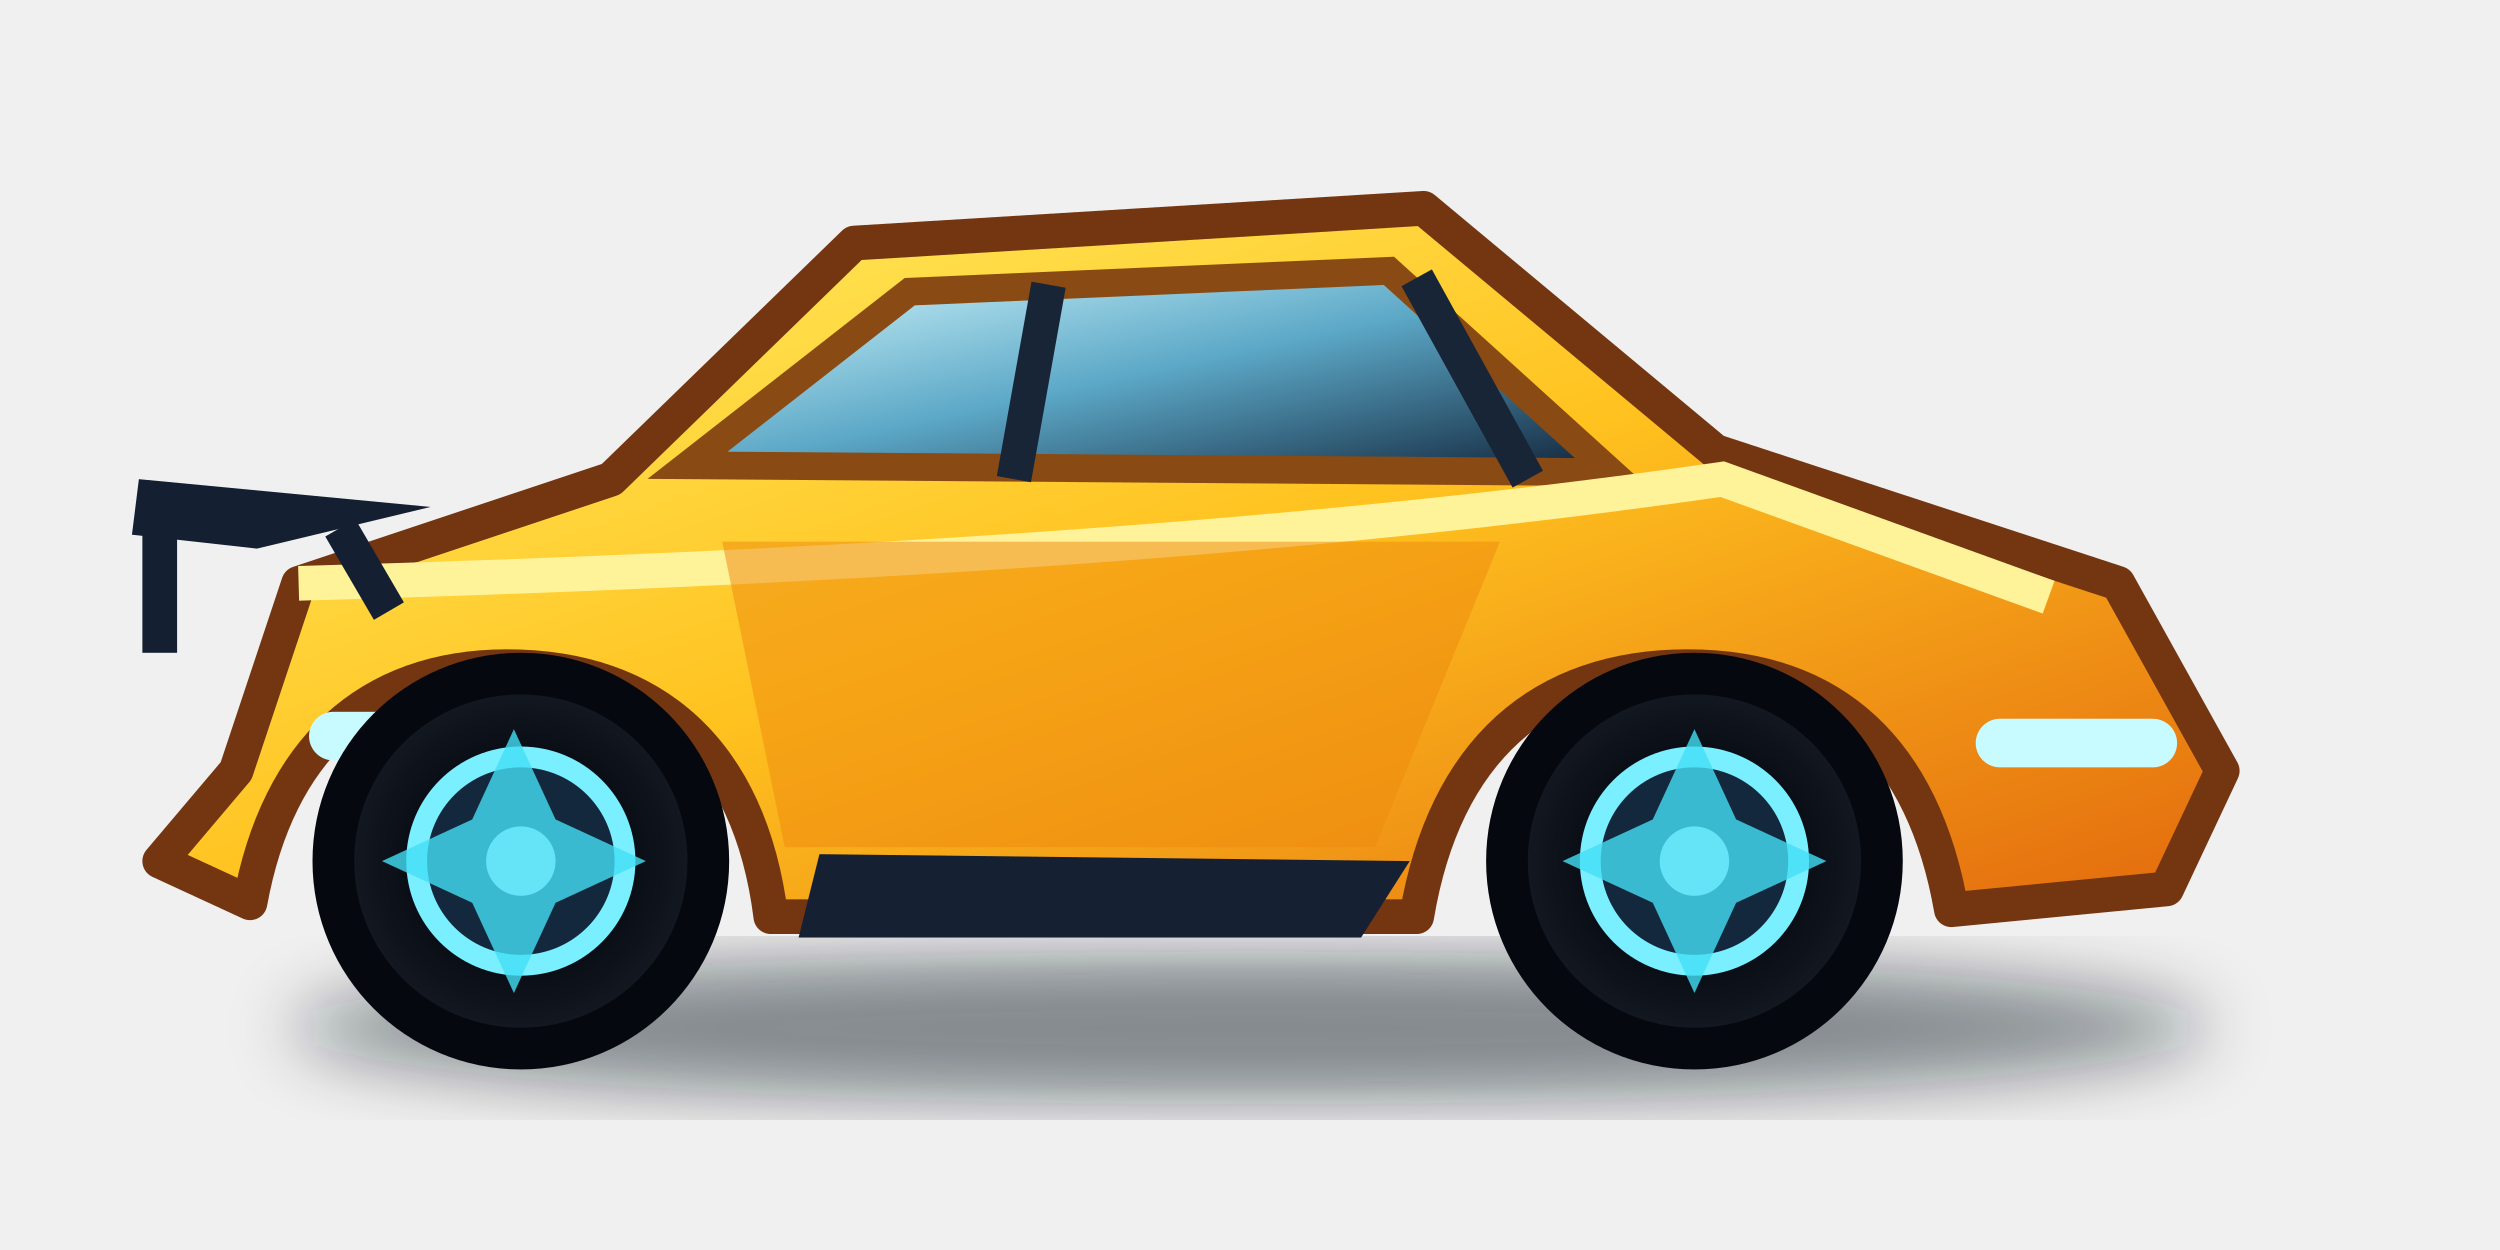
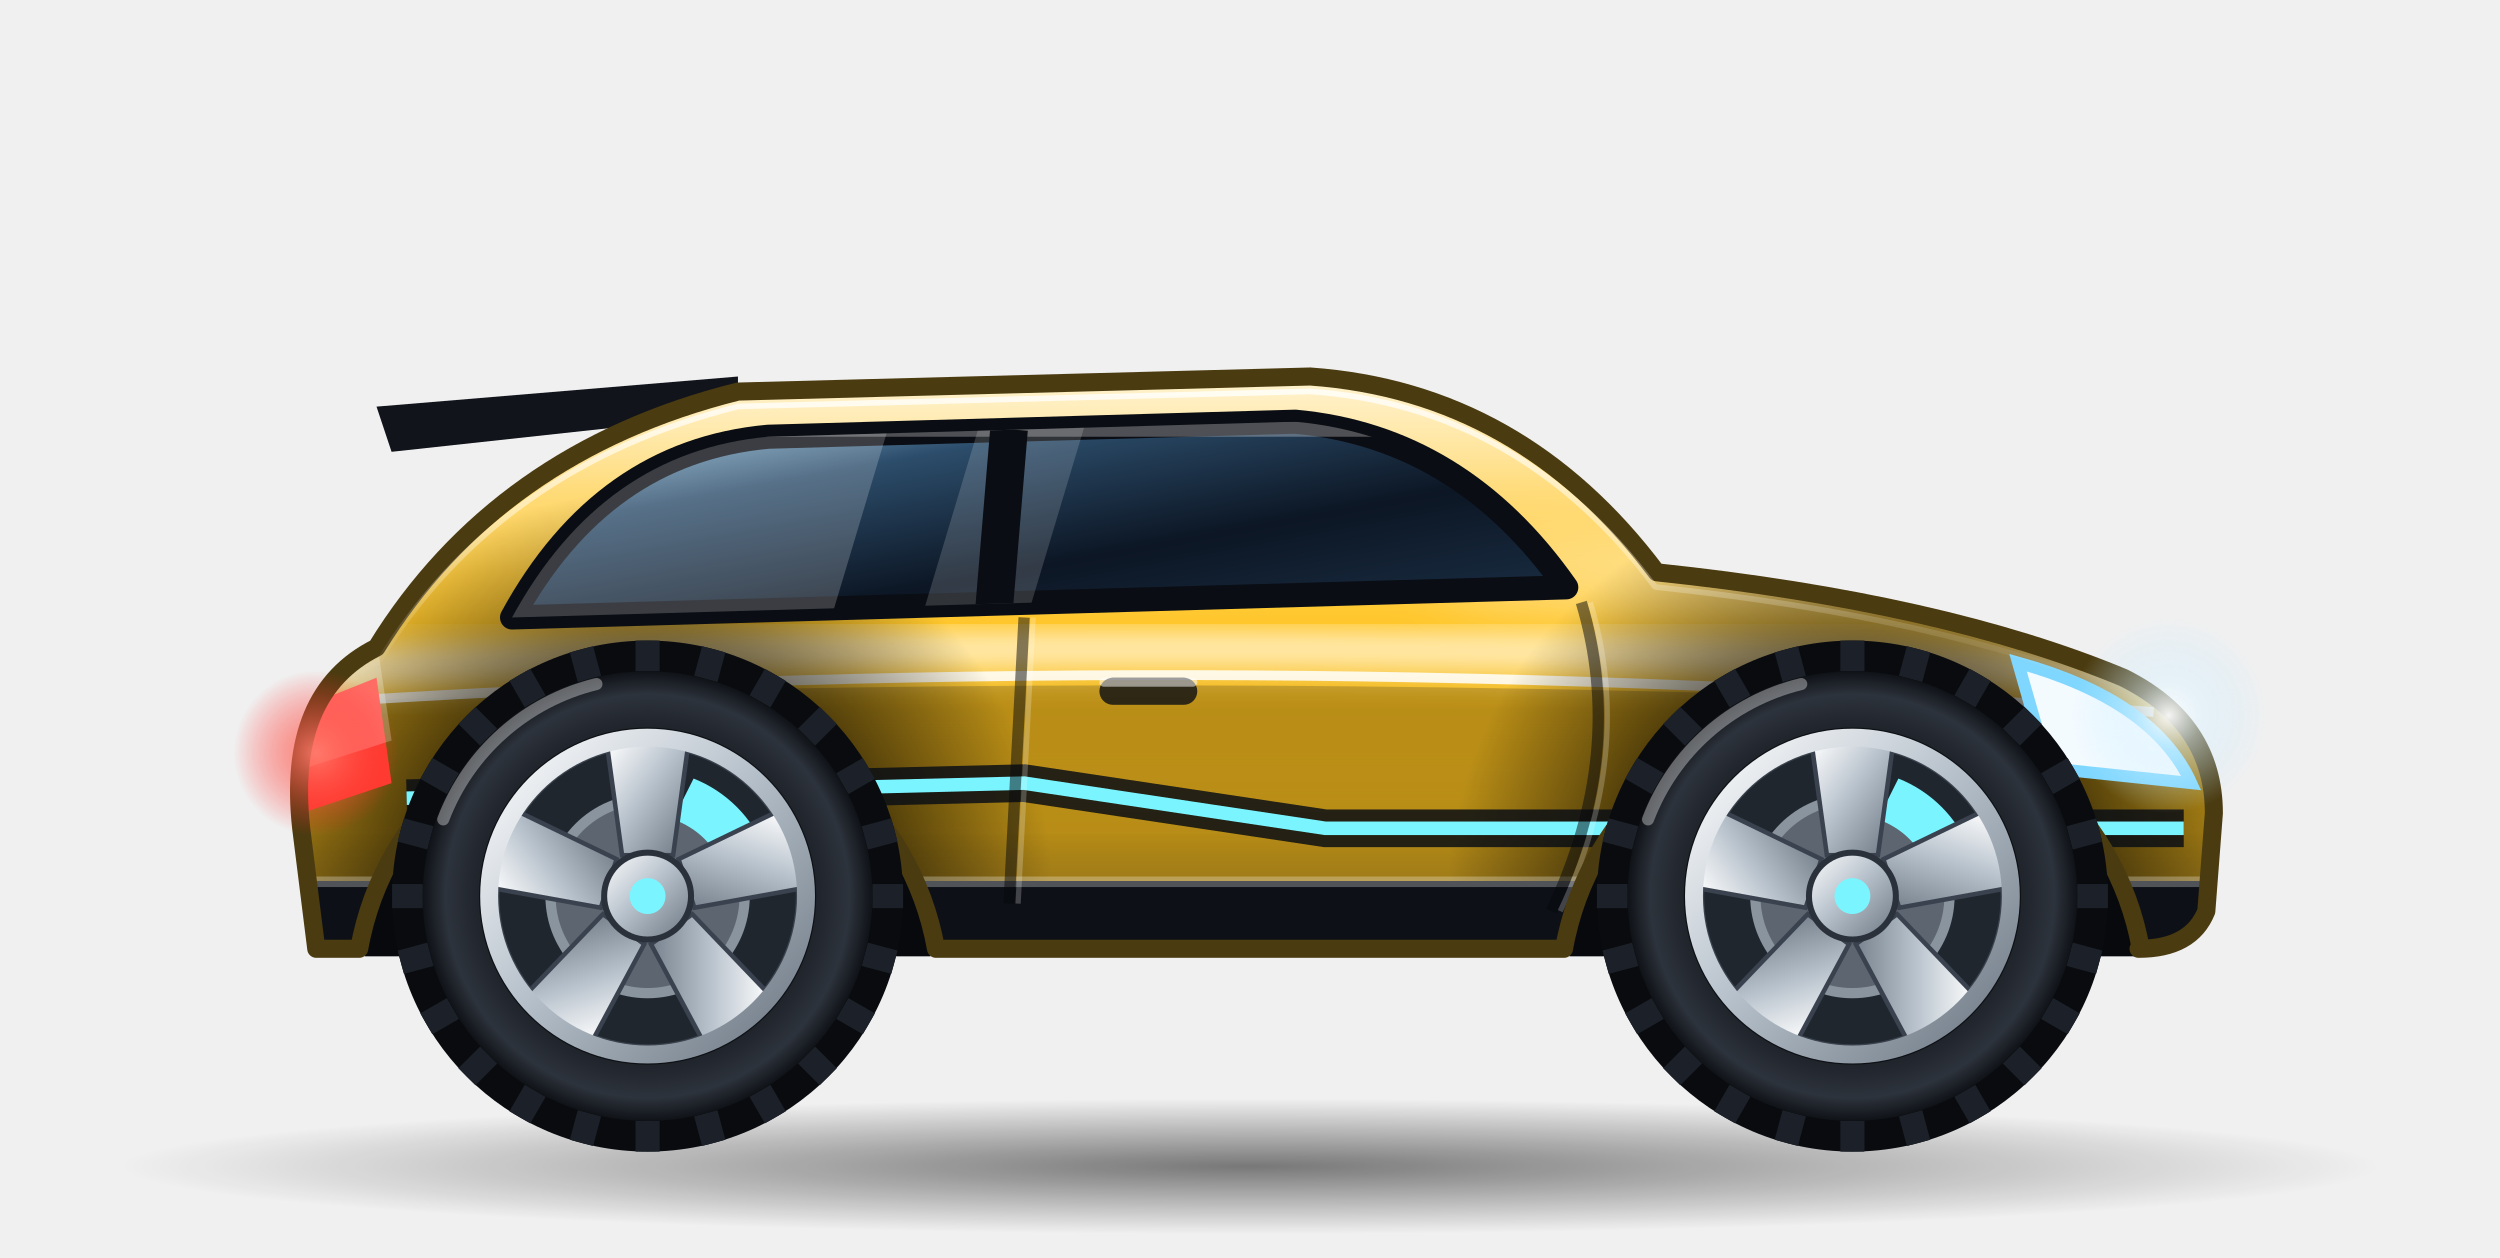
- <svg xmlns="http://www.w3.org/2000/svg" viewBox="0 0 360 180">
+ <svg xmlns="http://www.w3.org/2000/svg" viewBox="-6 0 332 167">
  <defs>
-     <linearGradient id="p" x2="1" y2="1">
-       <stop stop-color="#fff36a" />
-       <stop offset=".5" stop-color="#ffc21f" />
-       <stop offset="1" stop-color="#e2680d" />
+     <linearGradient id="sppaint" x1="0" y1="48.0" x2="0" y2="126" gradientUnits="userSpaceOnUse">
+       <stop offset="0" stop-color="#ffe498" />
+       <stop offset=".22" stop-color="#ffcc3f" />
+       <stop offset=".5" stop-color="#ffc21a" />
+       <stop offset=".8" stop-color="#c39517" />
+       <stop offset="1" stop-color="#826413" />
    </linearGradient>
-     <linearGradient id="g" x2="1" y2="1">
-       <stop stop-color="#d9fbff" />
-       <stop offset=".5" stop-color="#5ca8c7" />
-       <stop offset="1" stop-color="#102238" />
+     <linearGradient id="spsky" x1="0" y1="48.0" x2="0" y2="88.56" gradientUnits="userSpaceOnUse">
+       <stop offset="0" stop-color="#fff" stop-opacity=".62" />
+       <stop offset=".7" stop-color="#fff" stop-opacity=".1" />
+       <stop offset="1" stop-color="#fff" stop-opacity="0" />
    </linearGradient>
-     <radialGradient id="t">
-       <stop offset=".48" stop-color="#344254" />
-       <stop offset=".53" stop-color="#080b12" />
-       <stop offset="1" stop-color="#151b25" />
+     <linearGradient id="spfloor" x1="0" y1="94.56" x2="0" y2="126" gradientUnits="userSpaceOnUse">
+       <stop offset="0" stop-color="#05070c" stop-opacity=".22" />
+       <stop offset=".5" stop-color="#05070c" stop-opacity=".06" />
+       <stop offset="1" stop-color="#ffd45f" stop-opacity=".22" />
+     </linearGradient>
+     <linearGradient id="spglass" x1="0" y1="0" x2="1" y2="1">
+       <stop offset="0" stop-color="#9fd4f2" />
+       <stop offset=".28" stop-color="#2c4d6b" />
+       <stop offset=".62" stop-color="#0c1624" />
+       <stop offset="1" stop-color="#1c3148" />
+     </linearGradient>
+     <linearGradient id="sprim" x1="0" y1="42.0" x2="0" y2="88.56" gradientUnits="userSpaceOnUse">
+       <stop offset="0" stop-color="#fff" stop-opacity=".95" />
+       <stop offset="1" stop-color="#fff" stop-opacity="0" />
+     </linearGradient>
+     <radialGradient id="spao">
+       <stop offset=".62" stop-color="#000" stop-opacity=".55" />
+       <stop offset="1" stop-color="#000" stop-opacity="0" />
    </radialGradient>
-     <filter id="s">
-       <feGaussianBlur stdDeviation="5" />
+     <radialGradient id="spglow">
+       <stop offset="0" stop-color="#fff" stop-opacity=".95" />
+       <stop offset=".35" stop-color="#dff4ff" stop-opacity=".55" />
+       <stop offset="1" stop-color="#bfe8ff" stop-opacity="0" />
+     </radialGradient>
+     <radialGradient id="spred">
+       <stop offset="0" stop-color="#ff7a6a" stop-opacity=".9" />
+       <stop offset="1" stop-color="#ff2a2a" stop-opacity="0" />
+     </radialGradient>
+     <filter id="spsoft" x="-20%" y="-60%" width="140%" height="220%">
+       <feGaussianBlur stdDeviation="2.2" />
    </filter>
+     <filter id="spsofter" x="-20%" y="-80%" width="140%" height="260%">
+       <feGaussianBlur stdDeviation="4" />
+     </filter>
+     <clipPath id="spbody">
+       <path d="M 36.0 126 L 34 110 Q 32 92 44 86 Q 60 60 92 52 L 168 50 Q 196 52 214 76 Q 252 80 276 90 Q 288 96 288 108 L 287 121 Q 285 126 278 126 L 278.3 126 A 38.9 38.9 0 0 0 201.7 126 L 118.3 126 A 38.9 38.9 0 0 0 41.7 126 Z" />
+     </clipPath>
+     <clipPath id="spwin">
+       <path d="M 62 82 Q 74 60 96 58 L 166 56 Q 188 58 202 78 Z" />
+     </clipPath>
+     <clipPath id="spwell">
+       <rect x="0" y="0" width="340" height="127" />
+     </clipPath>
+     <radialGradient id="sptire">
+       <stop offset=".7" stop-color="#1b1f26" />
+       <stop offset=".9" stop-color="#2d333c" />
+       <stop offset="1" stop-color="#101318" />
+     </radialGradient>
+     <linearGradient id="spalloy" x1="0" y1="0" x2="1" y2="1">
+       <stop offset="0" stop-color="#ffffff" />
+       <stop offset=".45" stop-color="#b9c3cd" />
+       <stop offset="1" stop-color="#6c7682" />
+     </linearGradient>
+     <radialGradient id="spshadow">
+       <stop offset="0" stop-color="#000" stop-opacity=".5" />
+       <stop offset="1" stop-color="#000" stop-opacity="0" />
+     </radialGradient>
  </defs>
-   <ellipse cx="180" cy="148" rx="138" ry="11" fill="#030b13" opacity=".45" filter="url(#s)" />
-   <path d="M34 111 43 84l45-15 35-34 82-5 42 35 58 19 15 27-8 17-31 3c-4-23-17-35-38-35s-35 12-39 36H111c-3-24-17-36-38-36-20 0-33 12-37 34l-13-6z" fill="url(#p)" stroke="#743511" stroke-width="5" stroke-linejoin="round" />
-   <path d="m99 67 32-25 69-3 32 29z" fill="url(#g)" stroke="#8a4a13" stroke-width="4" />
-   <path d="m151 41-5 28m58-29 16 29" stroke="#172537" stroke-width="5" />
-   <path d="M43 84c72-2 143-6 205-15l47 17" fill="none" stroke="#fff39a" stroke-width="5" />
-   <path d="M104 78h112l-18 44h-85z" fill="#ed8b0e" opacity=".52" />
-   <path d="m37 79-18-2 1-8 42 4z" fill="#142031" />
-   <path d="M23 75v19M49 76l7 12" stroke="#142031" stroke-width="5" />
-   <path d="M48 106h20m220 1h22" stroke="#c8fbff" stroke-width="7" stroke-linecap="round" />
-   <path d="m118 123 85 1-7 11h-81z" fill="#152032" />
-   <g fill="url(#t)" stroke="#05080e" stroke-width="6">
-     <circle cx="75" cy="124" r="27" />
-     <circle cx="244" cy="124" r="27" />
+   <ellipse cx="160.0" cy="154.9" rx="150.4" ry="9" fill="url(#spshadow)" />
+   <g clip-path="url(#spwell)">
+     <circle cx="80.0" cy="119.0" r="38.4" fill="#07090d" />
+     <circle cx="240.0" cy="119.0" r="38.4" fill="#07090d" />
  </g>
-   <g fill="#14283d" stroke="#79efff" stroke-width="3">
-     <circle cx="75" cy="124" r="15" />
-     <circle cx="244" cy="124" r="15" />
+   <path d="M 44 54 L 92 50 L 92 55 L 46 60 Z" fill="#11141b" />
+   <path d="M 36.0 126 L 34 110 Q 32 92 44 86 Q 60 60 92 52 L 168 50 Q 196 52 214 76 Q 252 80 276 90 Q 288 96 288 108 L 287 121 Q 285 126 278 126 L 278.3 126 A 38.9 38.9 0 0 0 201.7 126 L 118.3 126 A 38.9 38.9 0 0 0 41.7 126 Z" fill="url(#sppaint)" />
+   <g clip-path="url(#spbody)">
+     <rect x="0" y="38.0" width="340" height="50.56" fill="url(#spsky)" />
+     <path d="M -10 95.56 Q 160.0 85.56 340 97.56 L 340 130 L -10 130 Z" fill="url(#spfloor)" />
+     <path d="M 20 90.06 Q 160.0 81.56 304 91.56" stroke="#fff" stroke-width="5" fill="none" opacity=".75" filter="url(#spsoft)" />
+     <path d="M 40 93.06 Q 160.0 85.56 280 94.56" stroke="#fff" stroke-width="1.3" fill="none" opacity=".85" />
+     <ellipse cx="230.4" cy="76.56" rx="46" ry="5" fill="#fff" opacity=".4" filter="url(#spsofter)" />
+     <circle cx="80.0" cy="119.0" r="53.9" fill="url(#spao)" />
+     <circle cx="240.0" cy="119.0" r="53.9" fill="url(#spao)" />
+     <rect x="0" y="117" width="340" height="12" fill="#0d1016" />
+     <rect x="0" y="116.4" width="340" height="1.4" fill="#fff" opacity=".28" />
+     <path d="M 48 106 L 130 104 L 170 110 L 284 110" stroke="#0b0e14" stroke-width="5" fill="none" opacity=".85" />
+     <path d="M 48 106 L 130 104 L 170 110 L 284 110" stroke="#7af5ff" stroke-width="1.8" fill="none" />
+     <path d="M 130 82 L 128 120 M 204 80 Q 210 100 200 121" stroke="#05070c" stroke-width="1.5" fill="none" opacity=".5" />
+     <path d="M 130 82 L 128 120 M 204 80 Q 210 100 200 121" stroke="#fff" stroke-width=".7" fill="none" opacity=".22" transform="translate(1.2 0)" />
+     <rect x="140" y="90" width="13" height="3.6" rx="1.8" fill="#0a0d13" opacity=".8" />
+     <rect x="140" y="90" width="13" height="1.2" rx=".6" fill="#fff" opacity=".5" />
+     <path d="M 34 94 L 44 90 L 46 104 L 34 108 Z" fill="#ff3b30" />
+     <path d="M 34 94 L 44 90 L 46 104 L 34 108 Z" fill="#fff" opacity=".25" transform="translate(0 -1.5) scale(1 .96)" />
+     <path d="M 262 88 Q 280 93 285 104 L 266 102 Z" fill="#f4fbff" />
+     <path d="M 262 88 Q 280 93 285 104 L 266 102 Z" fill="none" stroke="#7fd7ff" stroke-width="1.6" />
  </g>
-   <g fill="#f7fcff">
-     <circle cx="75" cy="124" r="5" />
-     <circle cx="244" cy="124" r="5" />
+   <path d="M 62 82 Q 74 60 96 58 L 166 56 Q 188 58 202 78 Z" fill="url(#spglass)" stroke="#0a0d13" stroke-width="3.2" stroke-linejoin="round" />
+   <g clip-path="url(#spwin)">
+     <path d="M 60 30 L 120 30 L 96 110 L 36 110 Z" fill="#fff" opacity=".2" />
+     <path d="M 132 30 L 146 30 L 122 110 L 108 110 Z" fill="#fff" opacity=".16" />
+     <path d="M 0 57.0 L 320 57.0" stroke="#fff" stroke-width="2" opacity=".28" />
+     <path d="M 128 57 L 126 81" stroke="#0a0d13" stroke-width="5" />
  </g>
-   <path d="m74 105 6 13 13 6-13 6-6 13-6-13-13-6 13-6zm170 0 6 13 13 6-13 6-6 13-6-13-13-6 13-6z" fill="#42dff5" opacity=".8" />
+   <path d="M 36.0 126 L 34 110 Q 32 92 44 86 Q 60 60 92 52 L 168 50 Q 196 52 214 76 Q 252 80 276 90 Q 288 96 288 108 L 287 121 Q 285 126 278 126 L 278.3 126 A 38.9 38.9 0 0 0 201.7 126 L 118.3 126 A 38.9 38.9 0 0 0 41.7 126 Z" fill="none" stroke="#4b3b10" stroke-width="2.4" stroke-linejoin="round" />
+   <path d="M 36.0 126 L 34 110 Q 32 92 44 86 Q 60 60 92 52 L 168 50 Q 196 52 214 76 Q 252 80 276 90 Q 288 96 288 108 L 287 121 Q 285 126 278 126 L 278.3 126 A 38.9 38.9 0 0 0 201.7 126 L 118.3 126 A 38.9 38.9 0 0 0 41.7 126 Z" fill="none" stroke="url(#sprim)" stroke-width="1.5" stroke-linejoin="round" transform="translate(0 1.6)" clip-path="url(#spbody)" />
+   <circle cx="282.0" cy="95.0" r="13" fill="url(#spglow)" />
+   <circle cx="36.0" cy="100.0" r="11" fill="url(#spred)" />
+   <g transform="translate(80.0 119.0)">
+     <circle r="33.93" fill="#090b0f" />
+     <rect x="-1.6" y="-33.93" width="3.2" height="4.07" fill="#1c2129" transform="rotate(0)" />
+     <rect x="-1.6" y="-33.93" width="3.2" height="4.07" fill="#1c2129" transform="rotate(15)" />
+     <rect x="-1.6" y="-33.93" width="3.2" height="4.07" fill="#1c2129" transform="rotate(30)" />
+     <rect x="-1.6" y="-33.93" width="3.2" height="4.07" fill="#1c2129" transform="rotate(45)" />
+     <rect x="-1.6" y="-33.93" width="3.2" height="4.07" fill="#1c2129" transform="rotate(60)" />
+     <rect x="-1.6" y="-33.93" width="3.2" height="4.07" fill="#1c2129" transform="rotate(75)" />
+     <rect x="-1.6" y="-33.93" width="3.2" height="4.07" fill="#1c2129" transform="rotate(90)" />
+     <rect x="-1.6" y="-33.93" width="3.2" height="4.07" fill="#1c2129" transform="rotate(105)" />
+     <rect x="-1.6" y="-33.93" width="3.2" height="4.07" fill="#1c2129" transform="rotate(120)" />
+     <rect x="-1.6" y="-33.93" width="3.2" height="4.07" fill="#1c2129" transform="rotate(135)" />
+     <rect x="-1.6" y="-33.93" width="3.2" height="4.07" fill="#1c2129" transform="rotate(150)" />
+     <rect x="-1.6" y="-33.93" width="3.2" height="4.07" fill="#1c2129" transform="rotate(165)" />
+     <rect x="-1.6" y="-33.93" width="3.2" height="4.07" fill="#1c2129" transform="rotate(180)" />
+     <rect x="-1.6" y="-33.93" width="3.2" height="4.07" fill="#1c2129" transform="rotate(195)" />
+     <rect x="-1.6" y="-33.93" width="3.2" height="4.07" fill="#1c2129" transform="rotate(210)" />
+     <rect x="-1.6" y="-33.93" width="3.2" height="4.07" fill="#1c2129" transform="rotate(225)" />
+     <rect x="-1.6" y="-33.93" width="3.2" height="4.07" fill="#1c2129" transform="rotate(240)" />
+     <rect x="-1.6" y="-33.93" width="3.2" height="4.07" fill="#1c2129" transform="rotate(255)" />
+     <rect x="-1.6" y="-33.93" width="3.2" height="4.07" fill="#1c2129" transform="rotate(270)" />
+     <rect x="-1.6" y="-33.93" width="3.2" height="4.07" fill="#1c2129" transform="rotate(285)" />
+     <rect x="-1.6" y="-33.93" width="3.2" height="4.07" fill="#1c2129" transform="rotate(300)" />
+     <rect x="-1.6" y="-33.93" width="3.2" height="4.07" fill="#1c2129" transform="rotate(315)" />
+     <rect x="-1.6" y="-33.93" width="3.2" height="4.07" fill="#1c2129" transform="rotate(330)" />
+     <rect x="-1.6" y="-33.93" width="3.2" height="4.07" fill="#1c2129" transform="rotate(345)" />
+     <circle r="29.86" fill="url(#sptire)" />
+     <circle r="22.39" fill="#0d1014" />
+     <circle r="21.04" fill="#3a424d" />
+     <circle r="19.68" fill="#20262e" />
+     <circle r="13.57" fill="#8a949f" />
+     <circle r="12.21" fill="#5c6570" />
+     <path d="M 6.11 -15.61 A 16.96 16.96 0 0 1 15.61 -6.11 L 10.18 -3.39 A 10.86 10.86 0 0 0 3.39 -10.18 Z" fill="#7af5ff" />
+     <path d="M -3.39 -5.43 L -5.43 -20.36 L 5.43 -20.36 L 3.39 -5.43 Z" fill="url(#spalloy)" stroke="#39424e" stroke-width=".6" transform="rotate(0)" />
+     <path d="M -3.39 -5.43 L -5.43 -20.36 L 5.43 -20.36 L 3.39 -5.43 Z" fill="url(#spalloy)" stroke="#39424e" stroke-width=".6" transform="rotate(72)" />
+     <path d="M -3.39 -5.43 L -5.43 -20.36 L 5.43 -20.36 L 3.39 -5.43 Z" fill="url(#spalloy)" stroke="#39424e" stroke-width=".6" transform="rotate(144)" />
+     <path d="M -3.39 -5.43 L -5.43 -20.36 L 5.43 -20.36 L 3.39 -5.43 Z" fill="url(#spalloy)" stroke="#39424e" stroke-width=".6" transform="rotate(216)" />
+     <path d="M -3.39 -5.43 L -5.43 -20.36 L 5.43 -20.36 L 3.39 -5.43 Z" fill="url(#spalloy)" stroke="#39424e" stroke-width=".6" transform="rotate(288)" />
+     <circle r="21.04" fill="none" stroke="url(#spalloy)" stroke-width="2.38" />
+     <circle r="5.77" fill="url(#spalloy)" stroke="#2a313a" stroke-width=".8" />
+     <circle r="2.38" fill="#7af5ff" />
+     <path d="M -27.14 -10.18 A 29.18 29.18 0 0 1 -6.79 -28.16" stroke="#fff" stroke-width="1.6" fill="none" opacity=".35" stroke-linecap="round" />
+   </g>
+   <g transform="translate(240.0 119.0)">
+     <circle r="33.93" fill="#090b0f" />
+     <rect x="-1.6" y="-33.93" width="3.2" height="4.07" fill="#1c2129" transform="rotate(0)" />
+     <rect x="-1.6" y="-33.93" width="3.2" height="4.07" fill="#1c2129" transform="rotate(15)" />
+     <rect x="-1.6" y="-33.93" width="3.2" height="4.07" fill="#1c2129" transform="rotate(30)" />
+     <rect x="-1.6" y="-33.93" width="3.2" height="4.07" fill="#1c2129" transform="rotate(45)" />
+     <rect x="-1.6" y="-33.93" width="3.2" height="4.07" fill="#1c2129" transform="rotate(60)" />
+     <rect x="-1.6" y="-33.93" width="3.2" height="4.07" fill="#1c2129" transform="rotate(75)" />
+     <rect x="-1.6" y="-33.93" width="3.2" height="4.07" fill="#1c2129" transform="rotate(90)" />
+     <rect x="-1.6" y="-33.93" width="3.2" height="4.07" fill="#1c2129" transform="rotate(105)" />
+     <rect x="-1.6" y="-33.93" width="3.2" height="4.07" fill="#1c2129" transform="rotate(120)" />
+     <rect x="-1.6" y="-33.93" width="3.2" height="4.07" fill="#1c2129" transform="rotate(135)" />
+     <rect x="-1.6" y="-33.93" width="3.2" height="4.07" fill="#1c2129" transform="rotate(150)" />
+     <rect x="-1.6" y="-33.93" width="3.2" height="4.07" fill="#1c2129" transform="rotate(165)" />
+     <rect x="-1.6" y="-33.93" width="3.2" height="4.07" fill="#1c2129" transform="rotate(180)" />
+     <rect x="-1.6" y="-33.93" width="3.2" height="4.07" fill="#1c2129" transform="rotate(195)" />
+     <rect x="-1.6" y="-33.93" width="3.2" height="4.07" fill="#1c2129" transform="rotate(210)" />
+     <rect x="-1.6" y="-33.93" width="3.2" height="4.07" fill="#1c2129" transform="rotate(225)" />
+     <rect x="-1.6" y="-33.93" width="3.2" height="4.07" fill="#1c2129" transform="rotate(240)" />
+     <rect x="-1.6" y="-33.93" width="3.2" height="4.07" fill="#1c2129" transform="rotate(255)" />
+     <rect x="-1.6" y="-33.93" width="3.2" height="4.07" fill="#1c2129" transform="rotate(270)" />
+     <rect x="-1.6" y="-33.93" width="3.2" height="4.07" fill="#1c2129" transform="rotate(285)" />
+     <rect x="-1.6" y="-33.93" width="3.2" height="4.07" fill="#1c2129" transform="rotate(300)" />
+     <rect x="-1.6" y="-33.93" width="3.2" height="4.07" fill="#1c2129" transform="rotate(315)" />
+     <rect x="-1.6" y="-33.93" width="3.2" height="4.07" fill="#1c2129" transform="rotate(330)" />
+     <rect x="-1.6" y="-33.93" width="3.2" height="4.07" fill="#1c2129" transform="rotate(345)" />
+     <circle r="29.86" fill="url(#sptire)" />
+     <circle r="22.39" fill="#0d1014" />
+     <circle r="21.04" fill="#3a424d" />
+     <circle r="19.68" fill="#20262e" />
+     <circle r="13.57" fill="#8a949f" />
+     <circle r="12.21" fill="#5c6570" />
+     <path d="M 6.11 -15.61 A 16.96 16.96 0 0 1 15.61 -6.11 L 10.18 -3.39 A 10.86 10.86 0 0 0 3.39 -10.18 Z" fill="#7af5ff" />
+     <path d="M -3.39 -5.43 L -5.43 -20.36 L 5.43 -20.36 L 3.39 -5.43 Z" fill="url(#spalloy)" stroke="#39424e" stroke-width=".6" transform="rotate(0)" />
+     <path d="M -3.39 -5.43 L -5.43 -20.36 L 5.43 -20.36 L 3.39 -5.43 Z" fill="url(#spalloy)" stroke="#39424e" stroke-width=".6" transform="rotate(72)" />
+     <path d="M -3.39 -5.43 L -5.43 -20.36 L 5.43 -20.36 L 3.39 -5.43 Z" fill="url(#spalloy)" stroke="#39424e" stroke-width=".6" transform="rotate(144)" />
+     <path d="M -3.39 -5.43 L -5.43 -20.36 L 5.43 -20.36 L 3.39 -5.43 Z" fill="url(#spalloy)" stroke="#39424e" stroke-width=".6" transform="rotate(216)" />
+     <path d="M -3.39 -5.43 L -5.43 -20.36 L 5.43 -20.36 L 3.39 -5.43 Z" fill="url(#spalloy)" stroke="#39424e" stroke-width=".6" transform="rotate(288)" />
+     <circle r="21.04" fill="none" stroke="url(#spalloy)" stroke-width="2.38" />
+     <circle r="5.77" fill="url(#spalloy)" stroke="#2a313a" stroke-width=".8" />
+     <circle r="2.38" fill="#7af5ff" />
+     <path d="M -27.14 -10.18 A 29.18 29.18 0 0 1 -6.79 -28.16" stroke="#fff" stroke-width="1.6" fill="none" opacity=".35" stroke-linecap="round" />
+   </g>
</svg>
